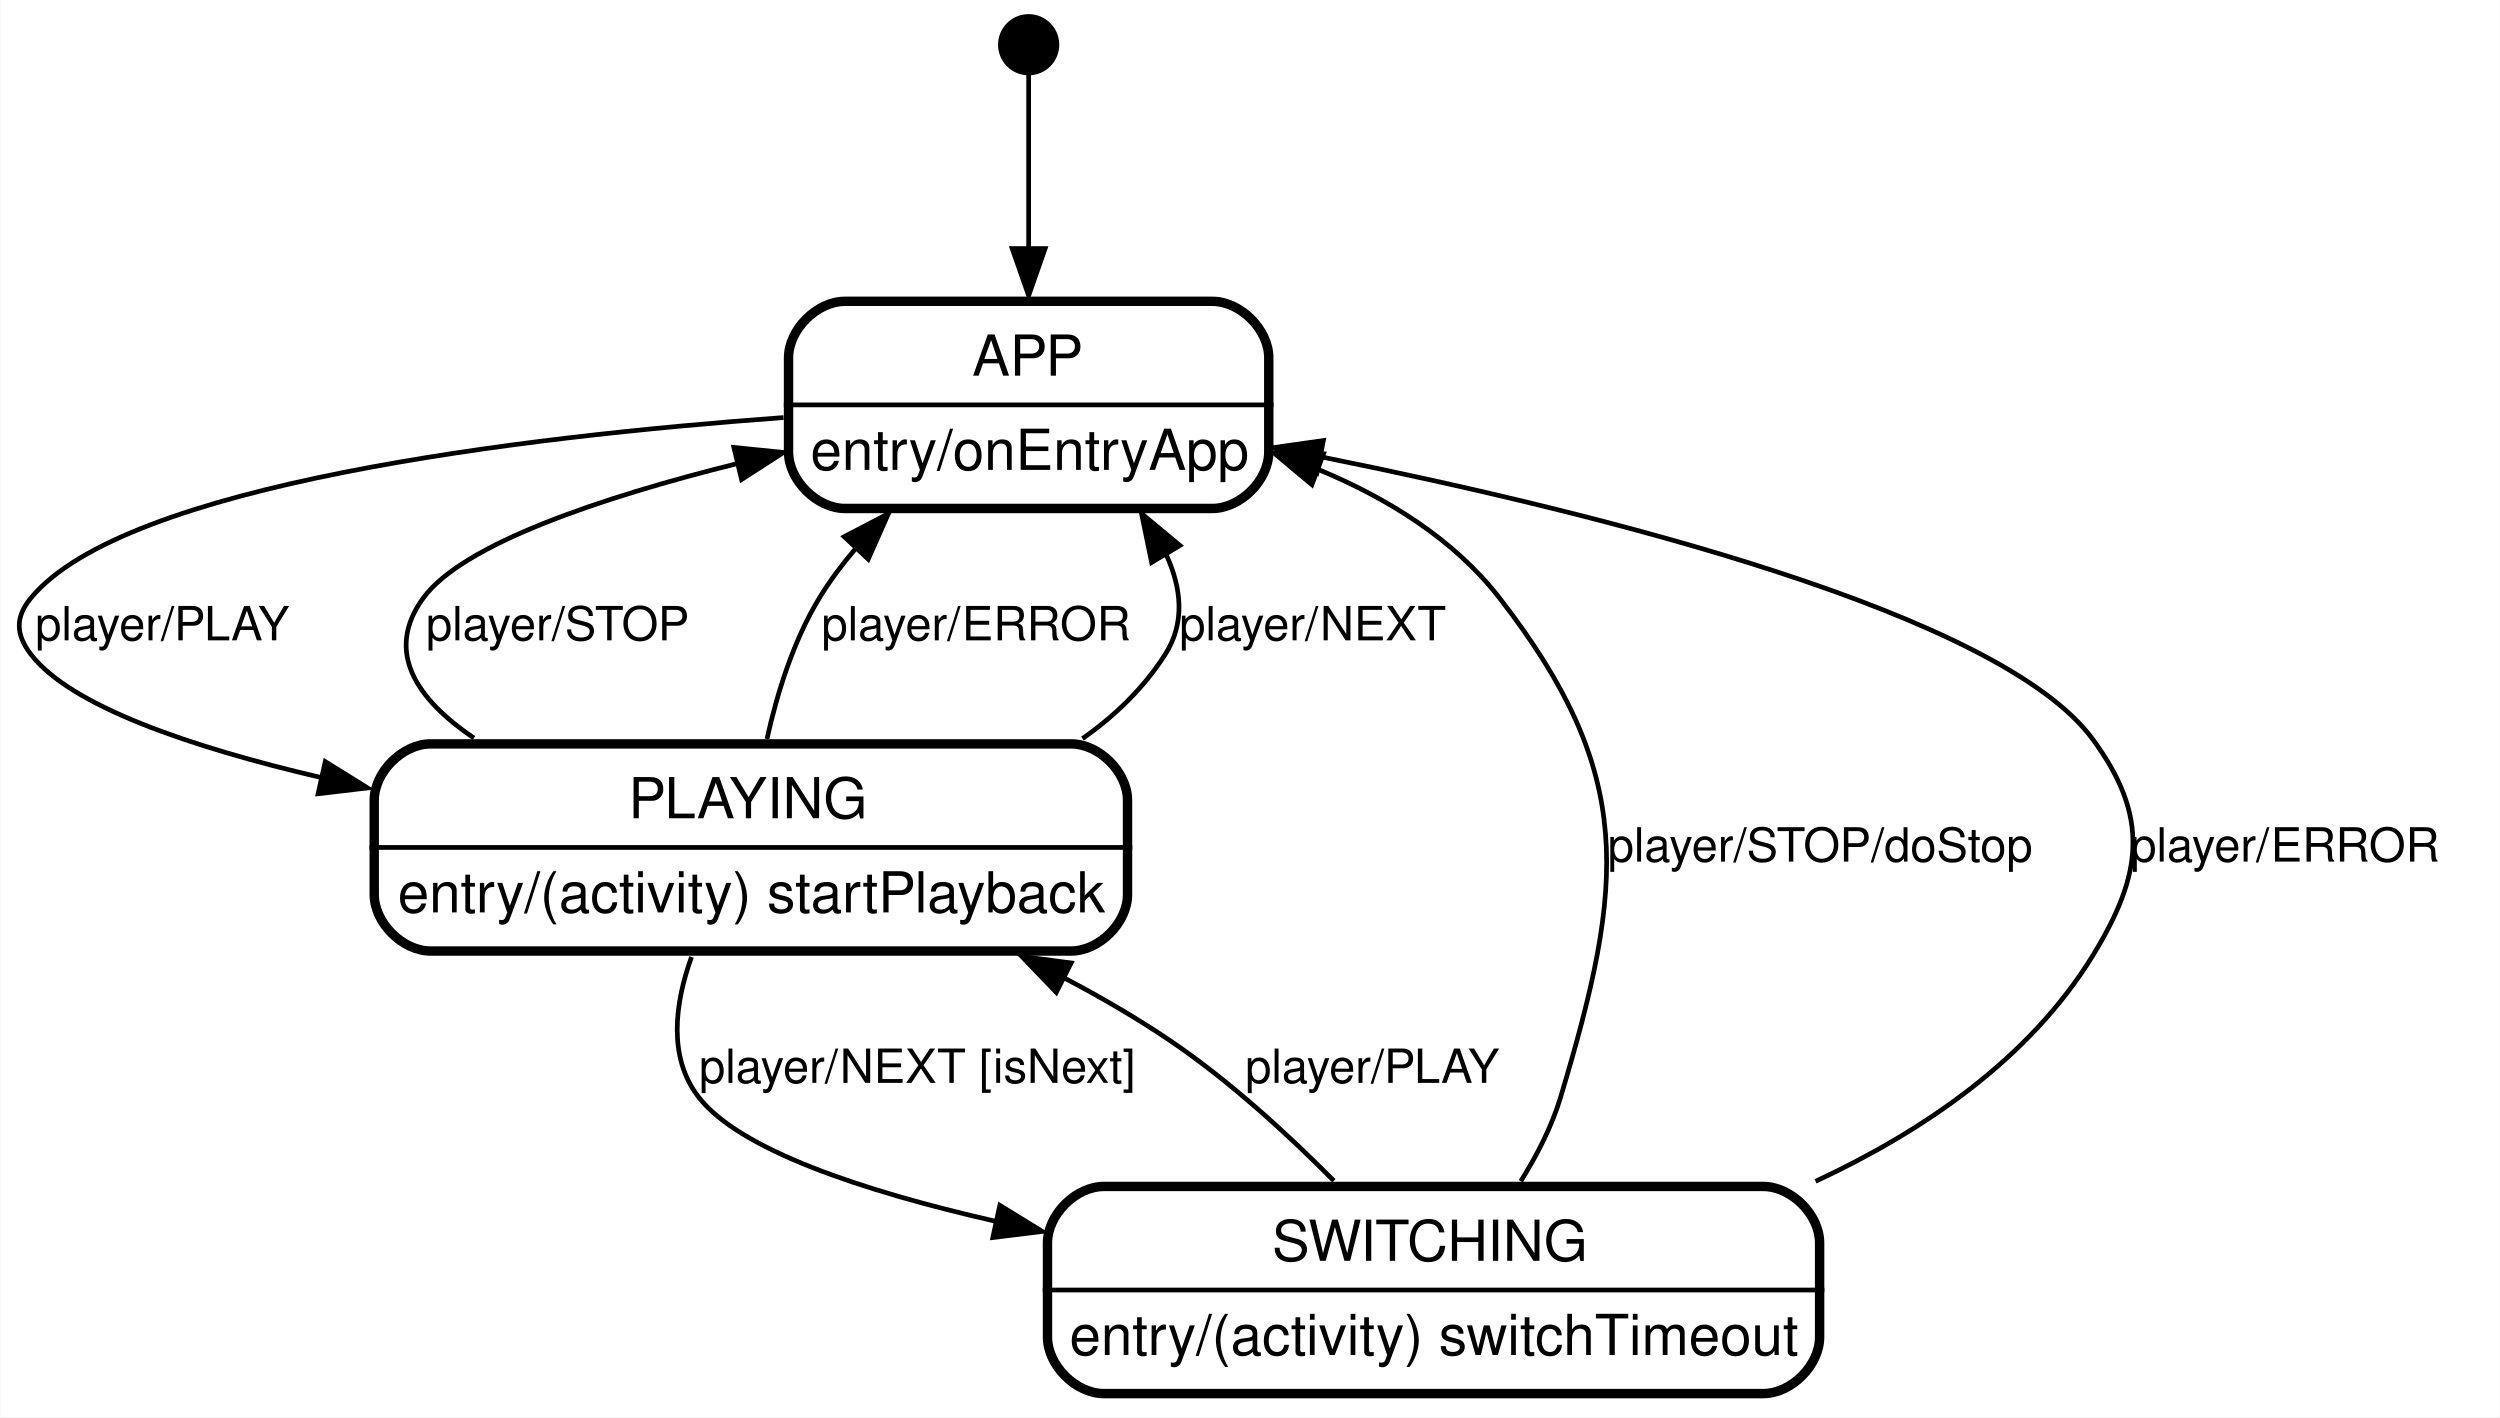
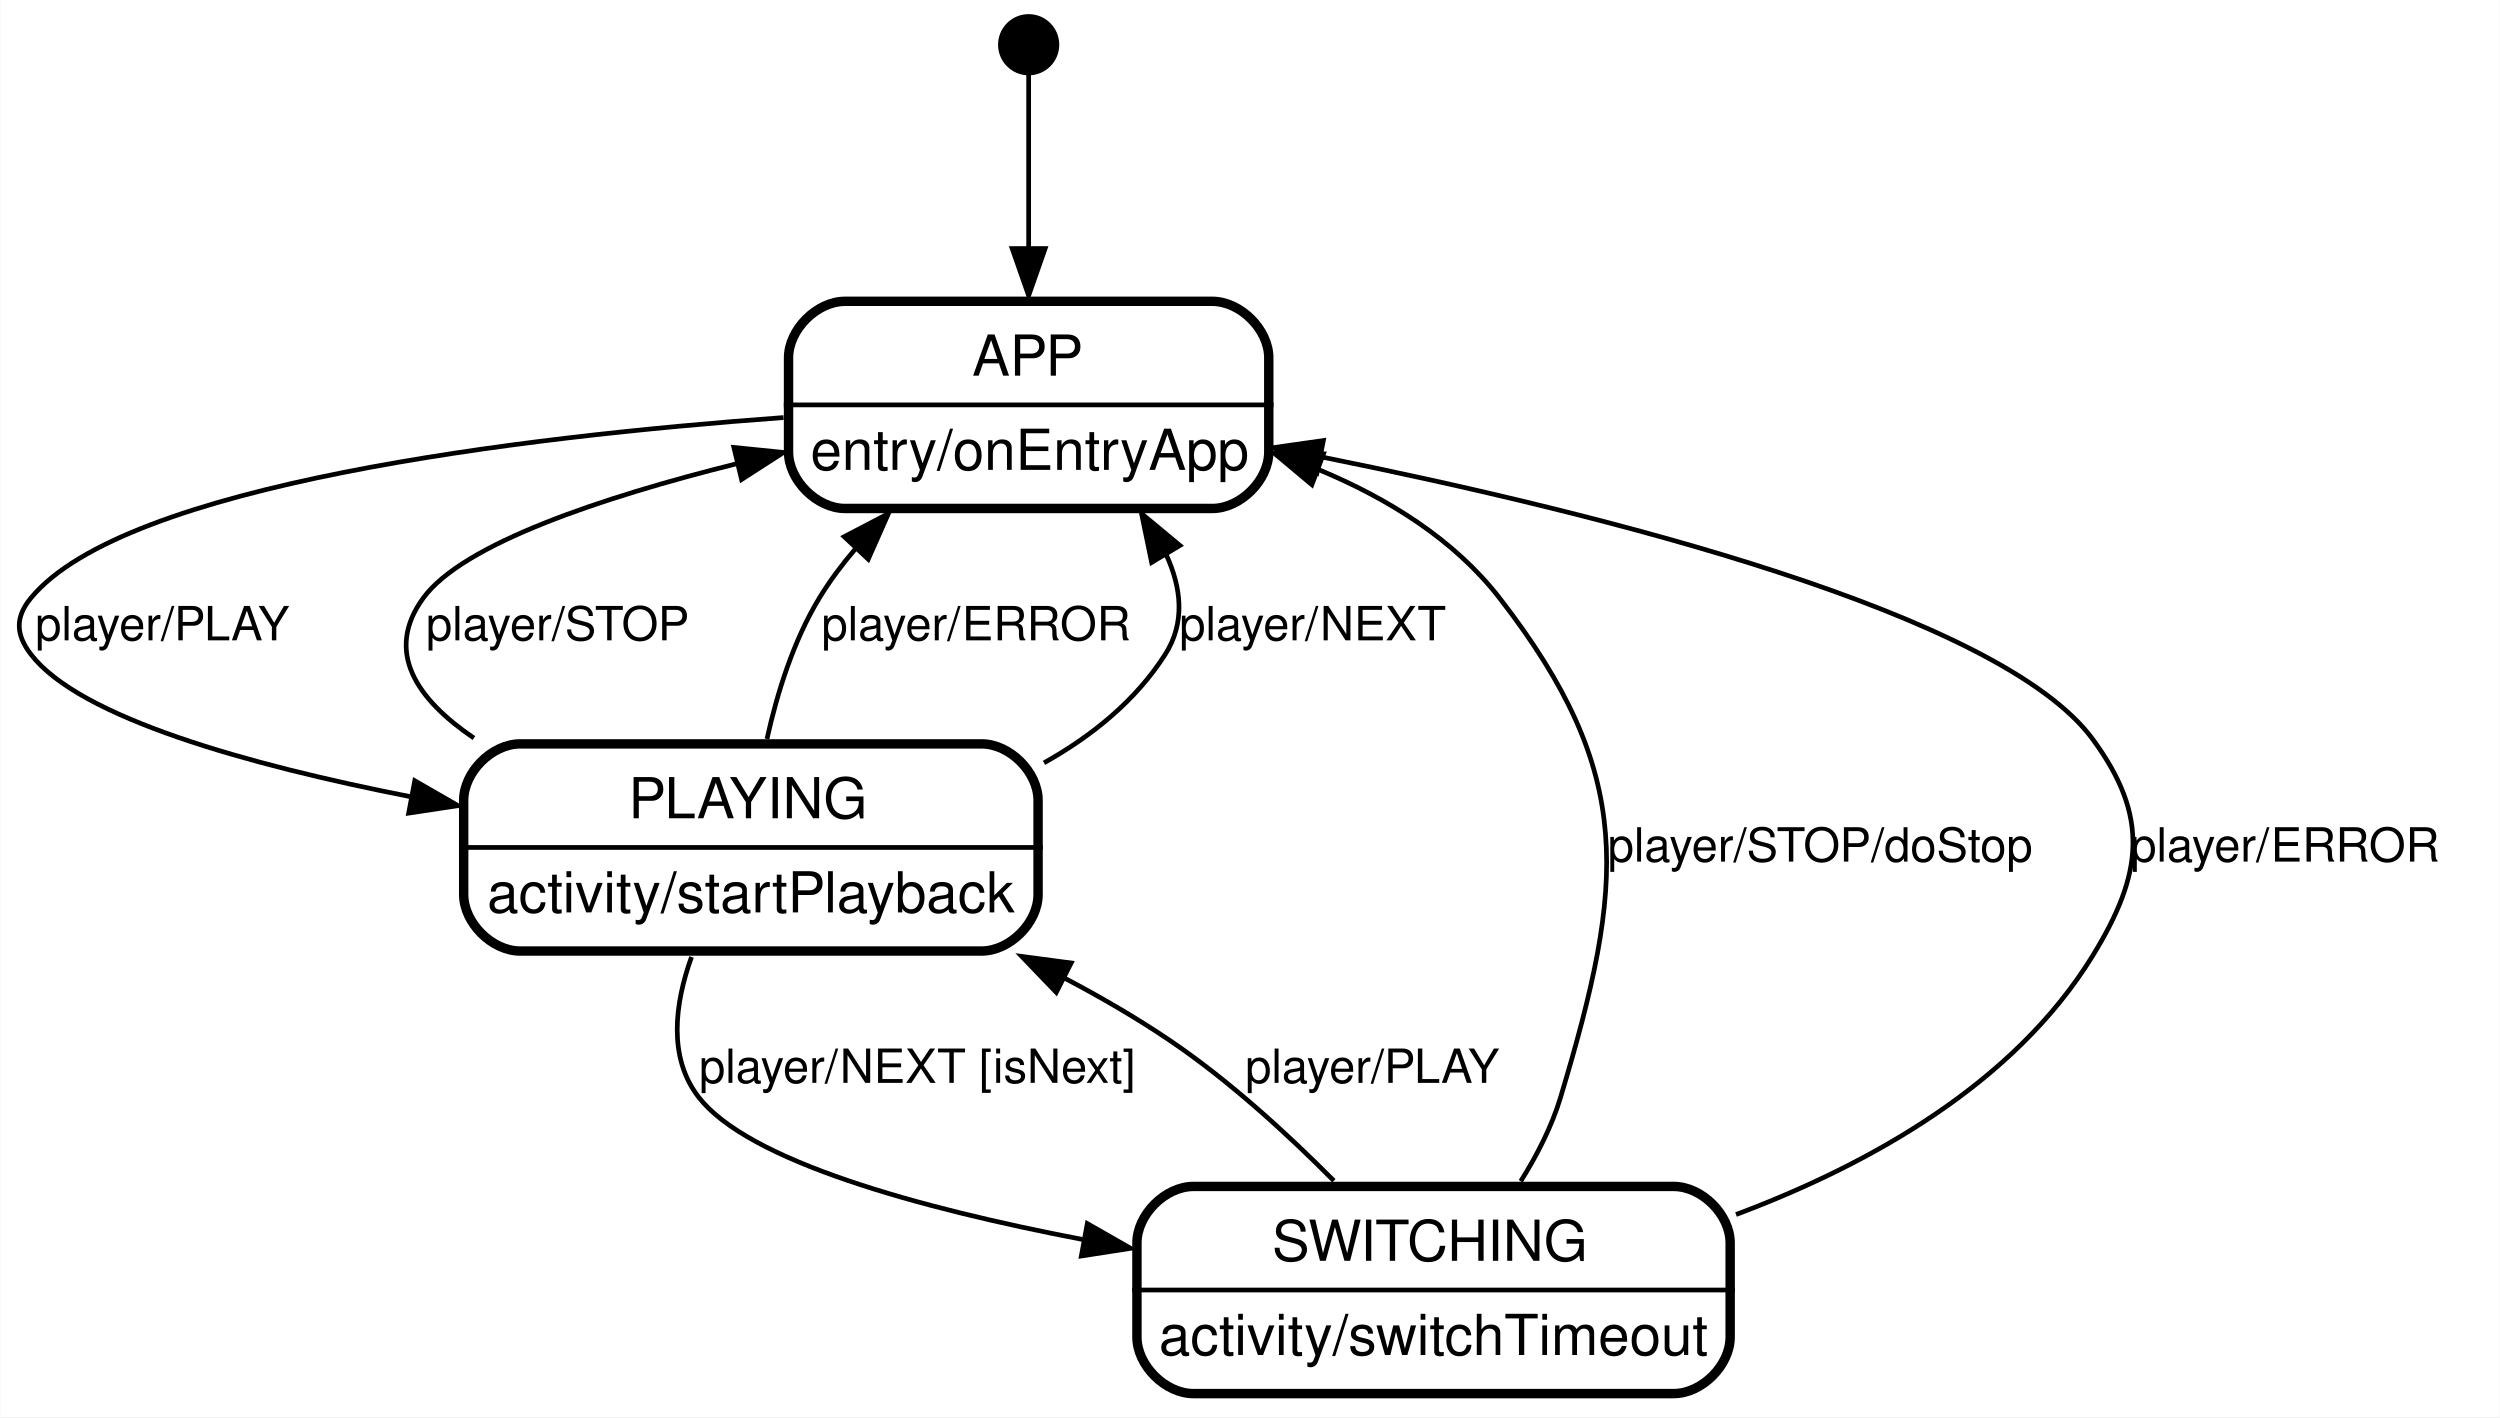
<svg xmlns="http://www.w3.org/2000/svg" width="531pt" height="301pt" viewBox="0.00 0.00 530.86 301.00">
  <g id="graph0" class="graph" transform="scale(1 1) rotate(0) translate(4 297)">
    <polygon fill="#ffffff" stroke="transparent" points="-4,4 -4,-297 526.862,-297 526.862,4 -4,4" />
    <g id="node1" class="node">
      <ellipse fill="#000000" stroke="#000000" stroke-width="2" cx="214.416" cy="-287.5" rx="5.5" ry="5.5" />
    </g>
    <g id="node2" class="node">
      <polygon fill="#ffffff" stroke="transparent" stroke-width="2" points="266.416,-234 162.416,-234 162.416,-188 266.416,-188 266.416,-234" />
      <text text-anchor="start" x="202.411" y="-217.2" font-family="Helvetica,sans-Serif" font-size="12.00" fill="#000000">APP</text>
      <text text-anchor="start" x="168.068" y="-197.2" font-family="Helvetica,sans-Serif" font-size="12.00" fill="#000000">entry/onEntryApp</text>
      <polygon fill="#000000" stroke="#000000" points="162.416,-211 162.416,-211 266.416,-211 266.416,-211 162.416,-211" />
      <path fill="none" stroke="#000000" stroke-width="2" d="M175.416,-189C175.416,-189 253.416,-189 253.416,-189 259.416,-189 265.416,-195 265.416,-201 265.416,-201 265.416,-221 265.416,-221 265.416,-227 259.416,-233 253.416,-233 253.416,-233 175.416,-233 175.416,-233 169.416,-233 163.416,-227 163.416,-221 163.416,-221 163.416,-201 163.416,-201 163.416,-195 169.416,-189 175.416,-189" />
    </g>
    <g id="edge1" class="edge">
      <path fill="none" stroke="#000000" d="M214.416,-281.998C214.416,-274.059 214.416,-258.76 214.416,-244.392" />
      <polygon fill="#000000" stroke="#000000" points="217.916,-244.212 214.416,-234.212 210.916,-244.212 217.916,-244.212" />
      <text text-anchor="middle" x="215.805" y="-255" font-family="Helvetica,sans-Serif" font-size="10.00" fill="#000000"> </text>
    </g>
    <g id="node3" class="node">
-       <polygon fill="#ffffff" stroke="transparent" stroke-width="2" points="236.416,-140 74.416,-140 74.416,-94 236.416,-94 236.416,-140" />
+       <polygon fill="#ffffff" stroke="transparent" stroke-width="2" points="217.416,-140 93.416,-140 93.416,-94 217.416,-94 217.416,-140" />
      <text text-anchor="start" x="129.41" y="-123.2" font-family="Helvetica,sans-Serif" font-size="12.00" fill="#000000">PLAYING</text>
-       <text text-anchor="start" x="80.411" y="-103.2" font-family="Helvetica,sans-Serif" font-size="12.00" fill="#000000">entry/(activity) startPlayback</text>
-       <polygon fill="#000000" stroke="#000000" points="74.416,-117 74.416,-117 236.416,-117 236.416,-117 74.416,-117" />
-       <path fill="none" stroke="#000000" stroke-width="2" d="M87.416,-95C87.416,-95 223.416,-95 223.416,-95 229.416,-95 235.416,-101 235.416,-107 235.416,-107 235.416,-127 235.416,-127 235.416,-133 229.416,-139 223.416,-139 223.416,-139 87.416,-139 87.416,-139 81.416,-139 75.416,-133 75.416,-127 75.416,-127 75.416,-107 75.416,-107 75.416,-101 81.416,-95 87.416,-95" />
+       <text text-anchor="start" x="99.409" y="-103.2" font-family="Helvetica,sans-Serif" font-size="12.00" fill="#000000">activity/startPlayback</text>
+       <polygon fill="#000000" stroke="#000000" points="93.416,-117 93.416,-117 217.416,-117 217.416,-117 93.416,-117" />
+       <path fill="none" stroke="#000000" stroke-width="2" d="M106.416,-95C106.416,-95 204.416,-95 204.416,-95 210.416,-95 216.416,-101 216.416,-107 216.416,-107 216.416,-127 216.416,-127 216.416,-133 210.416,-139 204.416,-139 204.416,-139 106.416,-139 106.416,-139 100.416,-139 94.416,-133 94.416,-127 94.416,-127 94.416,-107 94.416,-107 94.416,-101 100.416,-95 106.416,-95" />
    </g>
    <g id="edge2" class="edge">
-       <path fill="none" stroke="#000000" d="M162.356,-208.312C106.28,-204.198 22.392,-194.099 2.509,-170 -.885,-165.886 -.738,-162.232 2.509,-158 10.927,-147.028 36.355,-138.346 64.12,-131.85" />
-       <polygon fill="#000000" stroke="#000000" points="65.015,-135.236 74.013,-129.643 63.491,-128.404 65.015,-135.236" />
+       <path fill="none" stroke="#000000" d="M162.356,-208.312C106.28,-204.198 22.392,-194.099 2.509,-170 -.885,-165.886 -.738,-162.232 2.509,-158 12.825,-144.554 48.687,-134.548 83.089,-127.788" />
+       <polygon fill="#000000" stroke="#000000" points="84.029,-131.172 93.208,-125.88 82.732,-124.293 84.029,-131.172" />
      <text text-anchor="start" x="3.416" y="-161" font-family="Helvetica,sans-Serif" font-size="10.00" fill="#000000">player/PLAY   </text>
    </g>
    <g id="edge3" class="edge">
      <path fill="none" stroke="#000000" d="M96.589,-140.232C84.421,-148.487 77.518,-158.599 85.849,-170 94.257,-181.506 123.708,-191.336 152.304,-198.484" />
      <polygon fill="#000000" stroke="#000000" points="151.805,-201.964 162.347,-200.898 153.442,-195.157 151.805,-201.964" />
      <text text-anchor="start" x="86.416" y="-161" font-family="Helvetica,sans-Serif" font-size="10.00" fill="#000000">player/STOP   </text>
    </g>
    <g id="edge4" class="edge">
      <path fill="none" stroke="#000000" d="M158.833,-140.041C160.994,-149.787 164.462,-160.953 169.97,-170 172.181,-173.632 174.804,-177.14 177.655,-180.474" />
      <polygon fill="#000000" stroke="#000000" points="175.237,-183.012 184.631,-187.911 180.342,-178.223 175.237,-183.012" />
      <text text-anchor="start" x="170.416" y="-161" font-family="Helvetica,sans-Serif" font-size="10.00" fill="#000000">player/ERROR   </text>
    </g>
    <g id="edge6" class="edge">
-       <path fill="none" stroke="#000000" d="M225.858,-140.113C232.77,-144.999 238.887,-150.893 243.416,-158 247.696,-164.717 246.886,-172.112 243.628,-179.193" />
+       <path fill="none" stroke="#000000" d="M217.678,-134.971C227.892,-140.694 237.166,-148.193 243.416,-158 247.696,-164.717 246.886,-172.112 243.628,-179.193" />
      <polygon fill="#000000" stroke="#000000" points="240.536,-177.543 238.391,-187.918 246.538,-181.145 240.536,-177.543" />
      <text text-anchor="start" x="246.416" y="-161" font-family="Helvetica,sans-Serif" font-size="10.00" fill="#000000">player/NEXT   </text>
    </g>
    <g id="node4" class="node">
-       <polygon fill="#ffffff" stroke="transparent" stroke-width="2" points="383.416,-46 217.416,-46 217.416,0 383.416,0 383.416,-46" />
+       <polygon fill="#ffffff" stroke="transparent" stroke-width="2" points="364.416,-46 236.416,-46 236.416,0 364.416,0 364.416,-46" />
      <text text-anchor="start" x="266.089" y="-29.2" font-family="Helvetica,sans-Serif" font-size="12.00" fill="#000000">SWITCHING</text>
-       <text text-anchor="start" x="223.084" y="-9.2" font-family="Helvetica,sans-Serif" font-size="12.00" fill="#000000">entry/(activity) switchTimeout</text>
-       <polygon fill="#000000" stroke="#000000" points="217.416,-23 217.416,-23 383.416,-23 383.416,-23 217.416,-23" />
-       <path fill="none" stroke="#000000" stroke-width="2" d="M230.416,-1C230.416,-1 370.416,-1 370.416,-1 376.416,-1 382.416,-7 382.416,-13 382.416,-13 382.416,-33 382.416,-33 382.416,-39 376.416,-45 370.416,-45 370.416,-45 230.416,-45 230.416,-45 224.416,-45 218.416,-39 218.416,-33 218.416,-33 218.416,-13 218.416,-13 218.416,-7 224.416,-1 230.416,-1" />
+       <text text-anchor="start" x="242.082" y="-9.2" font-family="Helvetica,sans-Serif" font-size="12.00" fill="#000000">activity/switchTimeout</text>
+       <polygon fill="#000000" stroke="#000000" points="236.416,-23 236.416,-23 364.416,-23 364.416,-23 236.416,-23" />
+       <path fill="none" stroke="#000000" stroke-width="2" d="M249.416,-1C249.416,-1 351.416,-1 351.416,-1 357.416,-1 363.416,-7 363.416,-13 363.416,-13 363.416,-33 363.416,-33 363.416,-39 357.416,-45 351.416,-45 351.416,-45 249.416,-45 249.416,-45 243.416,-45 237.416,-39 237.416,-33 237.416,-33 237.416,-13 237.416,-13 237.416,-7 243.416,-1 249.416,-1" />
    </g>
    <g id="edge5" class="edge">
-       <path fill="none" stroke="#000000" d="M142.809,-93.738C139.214,-83.725 137.807,-72.412 144.296,-64 152.907,-52.835 178.874,-44.112 207.22,-37.637" />
-       <polygon fill="#000000" stroke="#000000" points="208.293,-40.985 217.321,-35.44 206.805,-34.145 208.293,-40.985" />
+       <path fill="none" stroke="#000000" d="M142.809,-93.738C139.214,-83.725 137.807,-72.412 144.296,-64 154.771,-50.418 190.927,-40.45 225.808,-33.746" />
+       <polygon fill="#000000" stroke="#000000" points="226.874,-37.109 236.074,-31.856 225.606,-30.224 226.874,-37.109" />
      <text text-anchor="start" x="144.416" y="-67" font-family="Helvetica,sans-Serif" font-size="10.00" fill="#000000">player/NEXT [isNext]   </text>
    </g>
    <g id="edge7" class="edge">
      <path fill="none" stroke="#000000" d="M318.932,-46.102C322.421,-51.661 325.556,-57.795 327.416,-64 341.042,-109.466 343.5,-132.491 314.416,-170 304.748,-182.468 290.643,-191.169 276.059,-197.232" />
      <polygon fill="#000000" stroke="#000000" points="274.575,-194.051 266.448,-200.849 277.04,-200.602 274.575,-194.051" />
      <text text-anchor="start" x="337.416" y="-114" font-family="Helvetica,sans-Serif" font-size="10.00" fill="#000000">player/STOP/doStop   </text>
    </g>
    <g id="edge8" class="edge">
-       <path fill="none" stroke="#000000" d="M381.545,-46.087C404.573,-56.799 427.01,-72.17 440.416,-94 451.114,-111.422 452.513,-123.519 440.416,-140 420.833,-166.679 336.551,-187.874 276.659,-199.937" />
+       <path fill="none" stroke="#000000" d="M364.659,-39.034C393.053,-49.664 423.73,-66.829 440.416,-94 451.114,-111.422 452.513,-123.519 440.416,-140 420.833,-166.679 336.551,-187.874 276.659,-199.937" />
      <polygon fill="#000000" stroke="#000000" points="275.659,-196.567 266.526,-201.938 277.015,-203.434 275.659,-196.567" />
      <text text-anchor="start" x="448.416" y="-114" font-family="Helvetica,sans-Serif" font-size="10.00" fill="#000000">player/ERROR   </text>
    </g>
    <g id="edge9" class="edge">
      <path fill="none" stroke="#000000" d="M279.244,-46.203C269.324,-56.205 256.944,-67.524 244.416,-76 237.428,-80.728 229.807,-85.162 222.061,-89.24" />
      <polygon fill="#000000" stroke="#000000" points="220.281,-86.218 212.941,-93.859 223.443,-92.463 220.281,-86.218" />
      <text text-anchor="start" x="260.416" y="-67" font-family="Helvetica,sans-Serif" font-size="10.00" fill="#000000">player/PLAY   </text>
    </g>
  </g>
</svg>
